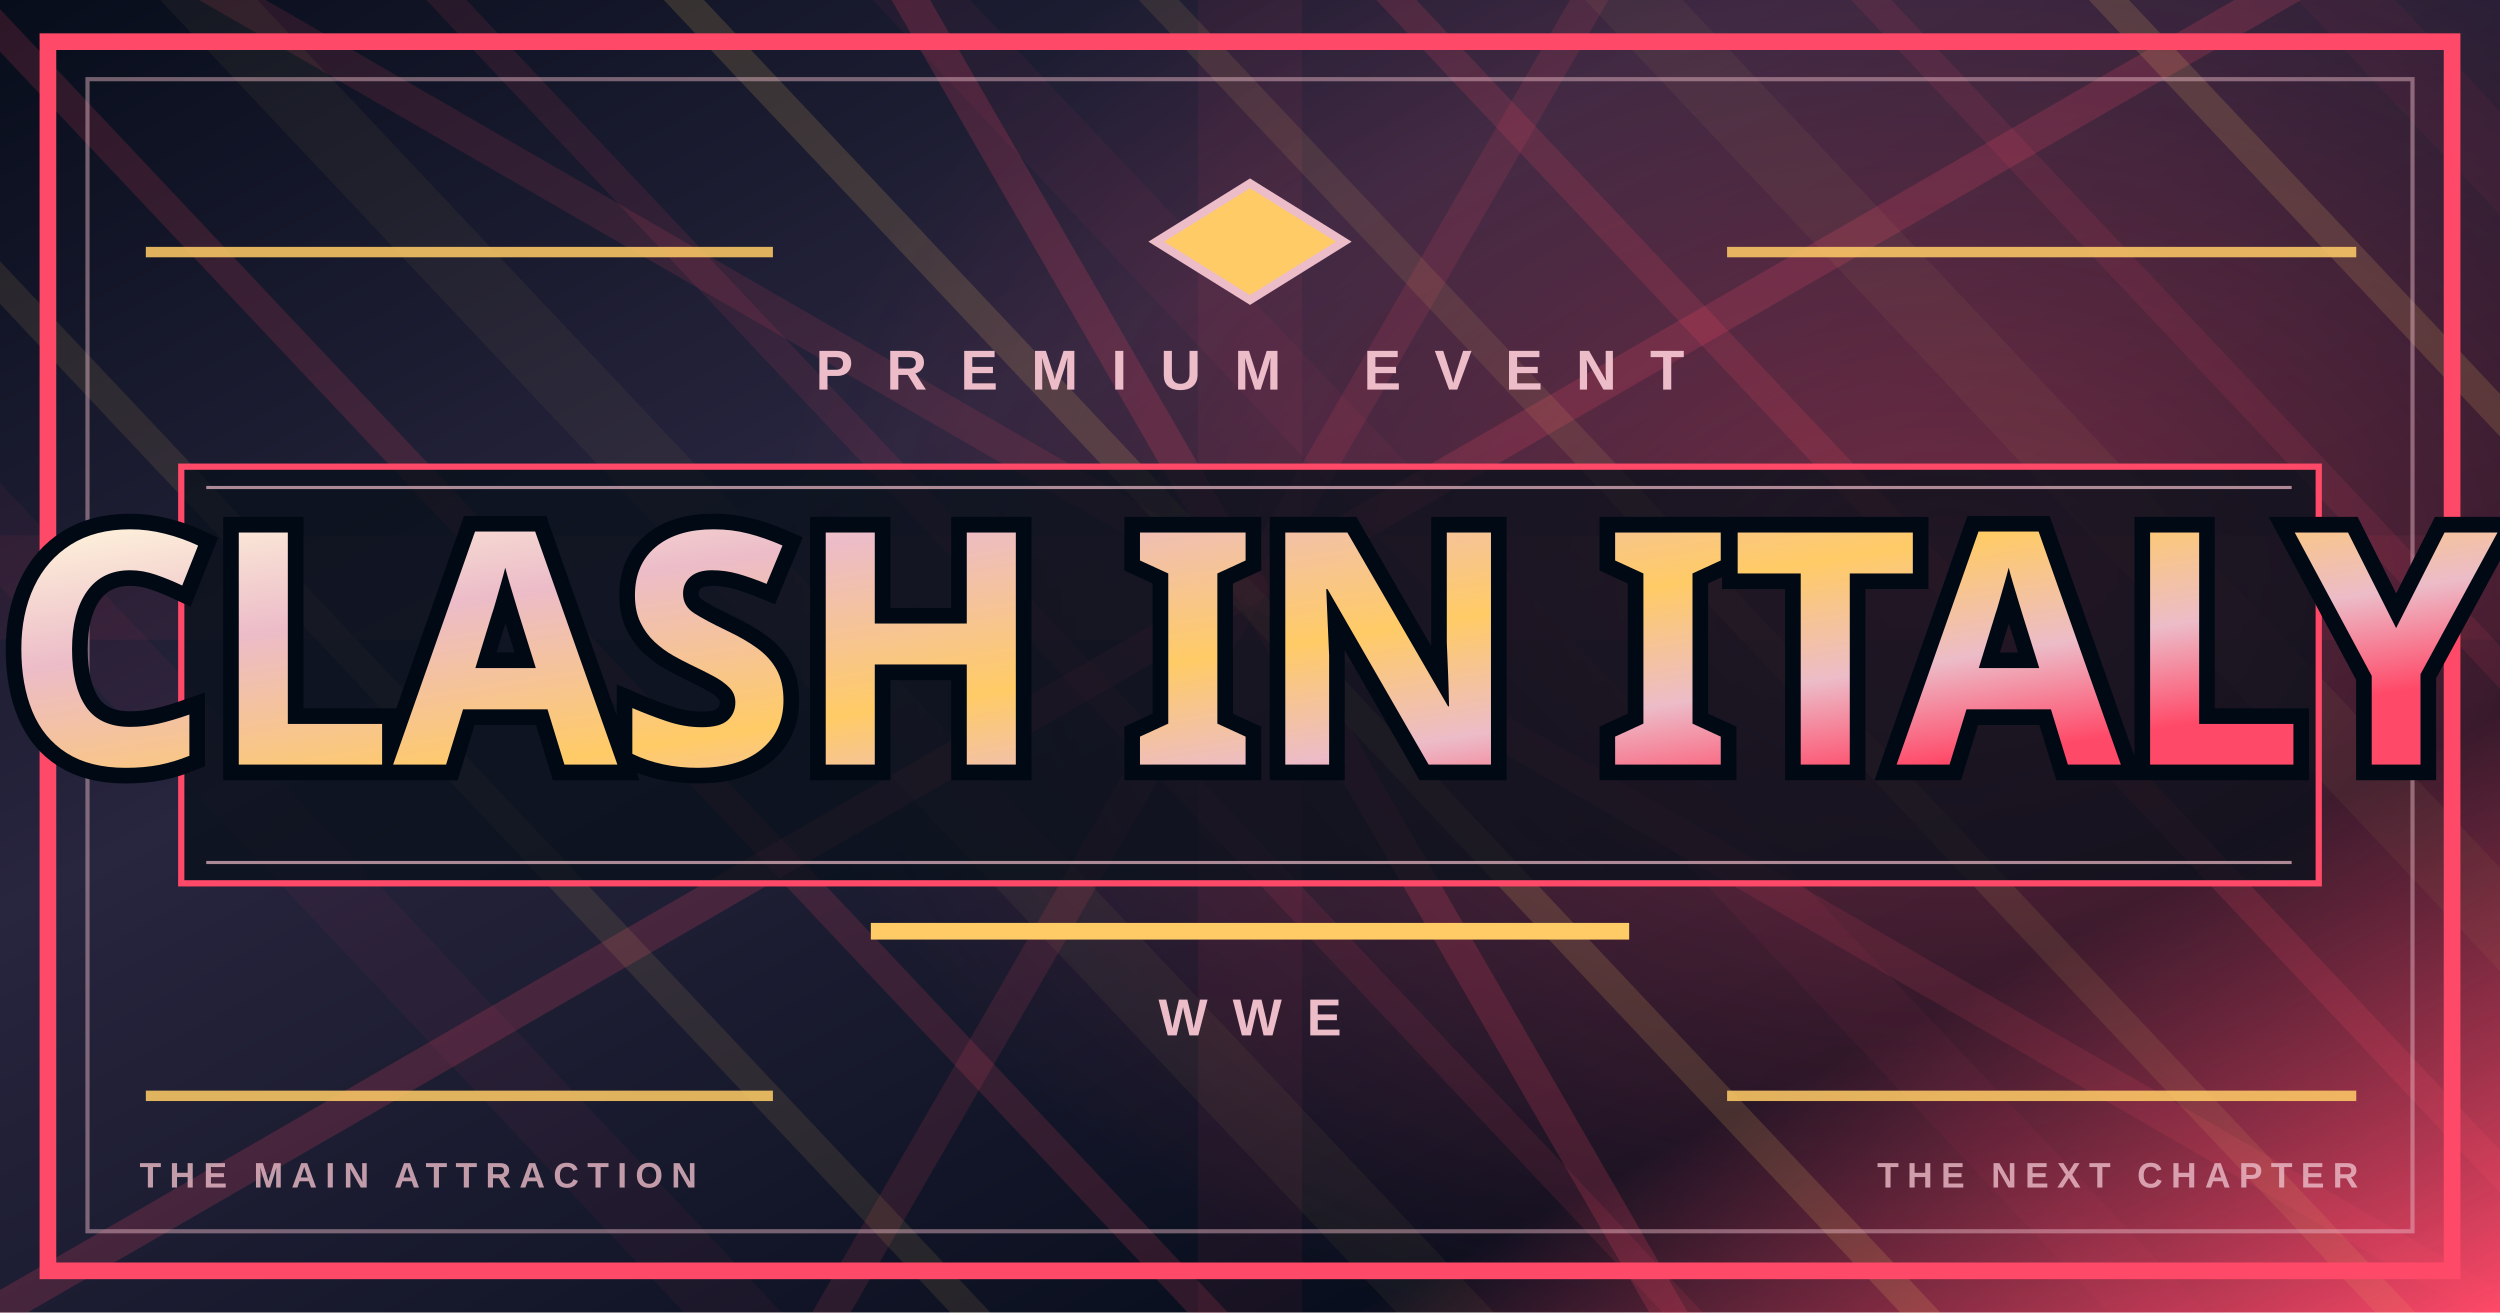
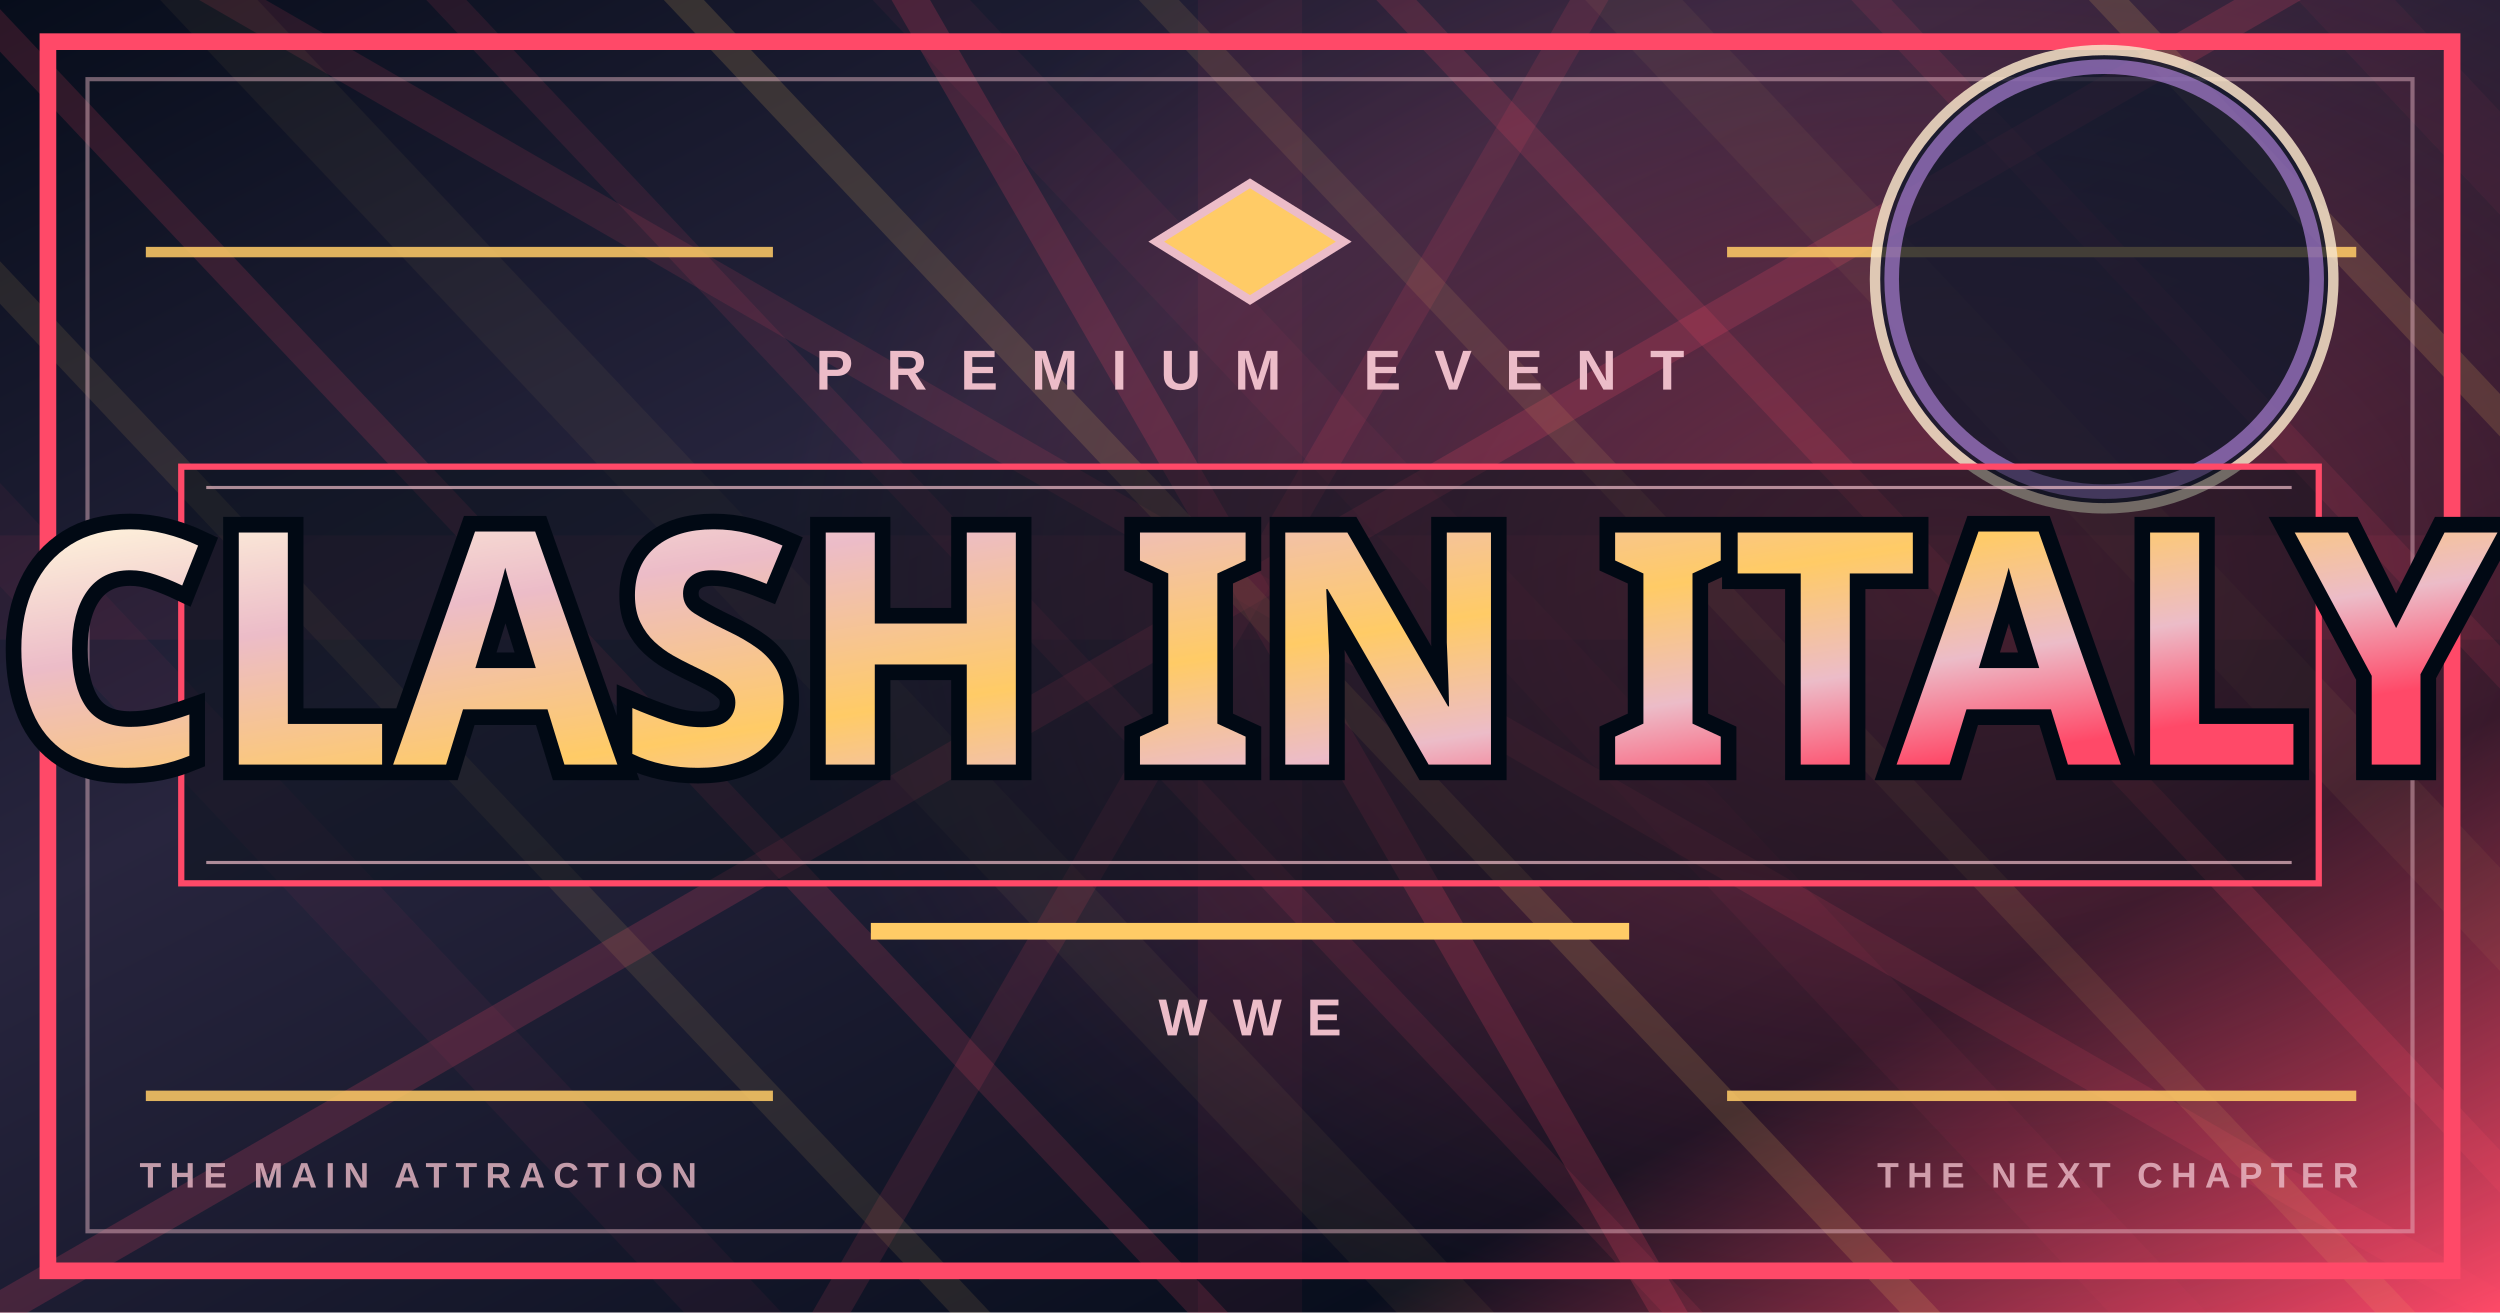
<svg xmlns="http://www.w3.org/2000/svg" width="1200" height="630" viewBox="0 0 1200 630" role="img" aria-label="CLASH IN ITALY event art">
  <defs>
    <linearGradient id="sky" x1="0" y1="0" x2="1" y2="1">
      <stop stop-color="#070d1b" />
      <stop offset=".35" stop-color="#28253e" />
      <stop offset=".77" stop-color="#080e1d" />
      <stop offset="1" stop-color="#ff4968" />
    </linearGradient>
    <linearGradient id="chrome" x1="0" y1="0" x2="1" y2=".6">
      <stop stop-color="#fff5dc" />
      <stop offset=".27" stop-color="#ecbcc8" />
      <stop offset=".59" stop-color="#ffcb66" />
      <stop offset=".81" stop-color="#ecbcc8" />
      <stop offset="1" stop-color="#ff4968" />
    </linearGradient>
    <radialGradient id="spot">
      <stop stop-color="#ff4968" stop-opacity=".39" />
      <stop offset="1" stop-color="#ff4968" stop-opacity="0" />
    </radialGradient>
  </defs>
  <path fill="url(#sky)" d="M0 0h1200v630H0z" />
  <ellipse cx="935" cy="280" rx="570" ry="390" fill="url(#spot)" />
  <path d="M600 282L1680.0 282.0" stroke="#ff4968" stroke-width="50" opacity="0.06" />
  <path d="M600 282L1535.3 822.0" stroke="#ff4968" stroke-width="16" opacity="0.12" />
  <path d="M600 282L1140.0 1217.3" stroke="#ff4968" stroke-width="16" opacity="0.18" />
  <path d="M600 282L600.0 1362.0" stroke="#ff4968" stroke-width="50" opacity="0.06" />
  <path d="M600 282L60.0 1217.3" stroke="#ff4968" stroke-width="16" opacity="0.12" />
  <path d="M600 282L-335.3 822.0" stroke="#ff4968" stroke-width="16" opacity="0.18" />
  <path d="M600 282L-480.0 282.0" stroke="#ff4968" stroke-width="50" opacity="0.06" />
  <path d="M600 282L-335.3 -258.0" stroke="#ff4968" stroke-width="16" opacity="0.12" />
  <path d="M600 282L60.0 -653.3" stroke="#ff4968" stroke-width="16" opacity="0.18" />
  <path d="M600 282L600.0 -798.0" stroke="#ff4968" stroke-width="50" opacity="0.06" />
  <path d="M600 282L1140.0 -653.3" stroke="#ff4968" stroke-width="16" opacity="0.12" />
  <path d="M600 282L1535.3 -258.0" stroke="#ff4968" stroke-width="16" opacity="0.18" />
  <path d="M-270 -30L380 660" stroke="#ff4968" opacity="0.05" stroke-width="34" />
  <path d="M-156 -30L494 660" stroke="#ffcb66" opacity="0.1" stroke-width="14" />
  <path d="M-42 -30L608 660" stroke="#ff4968" opacity="0.15" stroke-width="14" />
  <path d="M72 -30L722 660" stroke="#ffcb66" opacity="0.05" stroke-width="34" />
  <path d="M186 -30L836 660" stroke="#ff4968" opacity="0.1" stroke-width="14" />
  <path d="M300 -30L950 660" stroke="#ffcb66" opacity="0.15" stroke-width="14" />
  <path d="M414 -30L1064 660" stroke="#ff4968" opacity="0.05" stroke-width="34" />
  <path d="M528 -30L1178 660" stroke="#ffcb66" opacity="0.1" stroke-width="14" />
  <path d="M642 -30L1292 660" stroke="#ff4968" opacity="0.15" stroke-width="14" />
  <path d="M756 -30L1406 660" stroke="#ffcb66" opacity="0.05" stroke-width="34" />
  <path d="M870 -30L1520 660" stroke="#ff4968" opacity="0.1" stroke-width="14" />
  <path d="M984 -30L1634 660" stroke="#ffcb66" opacity="0.15" stroke-width="14" />
  <path d="M1098 -30L1748 660" stroke="#ff4968" opacity="0.05" stroke-width="34" />
  <path d="M1212 -30L1862 660" stroke="#ffcb66" opacity="0.1" stroke-width="14" />
  <path d="M1326 -30L1976 660" stroke="#ff4968" opacity="0.15" stroke-width="14" />
-   <g color="#ff4968" opacity=".48" transform="translate(-60 0)">
+   <g id="ppw-event-crest" color="#ff4968" opacity=".48" transform="translate(-60 0)">
    <g fill="none" stroke="currentColor" stroke-width="11" stroke-linecap="round" stroke-linejoin="round">M767 446V140h310v306M793 188h254M830 444V255h185v189M744 470h350</g>
  </g>
  <path d="M23 20h1154v590H23Z" fill="none" stroke="#ff4968" stroke-width="8" />
  <path d="M42 38h1116v553H42Z" fill="none" stroke="#ecbcc8" stroke-width="2" opacity=".46" />
  <path d="M70 121h301M829 121h302M70 526h301M829 526h302" stroke="#ffcb66" stroke-width="5" opacity=".86" />
  <path d="M600 88l45 28-45 28-45-28Z" fill="#ffcb66" stroke="#ecbcc8" stroke-width="4" />
  <text x="600" y="187" font-family="Arial,sans-serif" text-anchor="middle" font-size="27" letter-spacing="16" font-weight="900" fill="#ecbcc8">PREMIUM EVENT</text>
-   <path d="M87 224H1113V424H87Z" fill="#09101bc4" stroke="#ff4968" stroke-width="3" />
+   <circle cx="1010" cy="134" r="110" fill="#0d1729e0" stroke="#f6e3c8" stroke-width="5" opacity=".85" />
+   <circle cx="1010" cy="134" r="102" fill="none" stroke="#c08eec" stroke-width="7" opacity=".6" />
+   <use href="#ppw-event-crest" transform="translate(1010 134) scale(.40) translate(-930 -280)" opacity=".98" />
+   <path d="M87 224H1113V424H87Z" fill="#09101b82" stroke="#ff4968" stroke-width="3" />
  <path d="M99 234h1001M99 414h1001" stroke="#ecbcc8" stroke-width="1.5" opacity=".7" />
  <text x="600" y="367" text-anchor="middle" font-family="Impact,'Arial Black',sans-serif" font-size="156" font-weight="1000" textLength="944" lengthAdjust="spacingAndGlyphs" fill="url(#chrome)" stroke="#010914" stroke-width="15" paint-order="stroke">CLASH IN ITALY</text>
  <path d="M418 447h364" stroke="#ffcb66" stroke-width="8" />
  <text x="600" y="497" text-anchor="middle" fill="#ecbcc8" font-family="Arial,sans-serif" font-size="25" font-weight="900" letter-spacing="12">WWE</text>
  <text x="67" y="570" fill="#ecbcc8" opacity=".8" font-family="Arial,sans-serif" font-size="17" font-weight="900" letter-spacing="4">THE MAIN ATTRACTION</text>
  <text x="1132" y="570" text-anchor="end" fill="#ecbcc8" opacity=".8" font-family="Arial,sans-serif" font-size="17" font-weight="900" letter-spacing="4">THE NEXT CHAPTER</text>
</svg>
